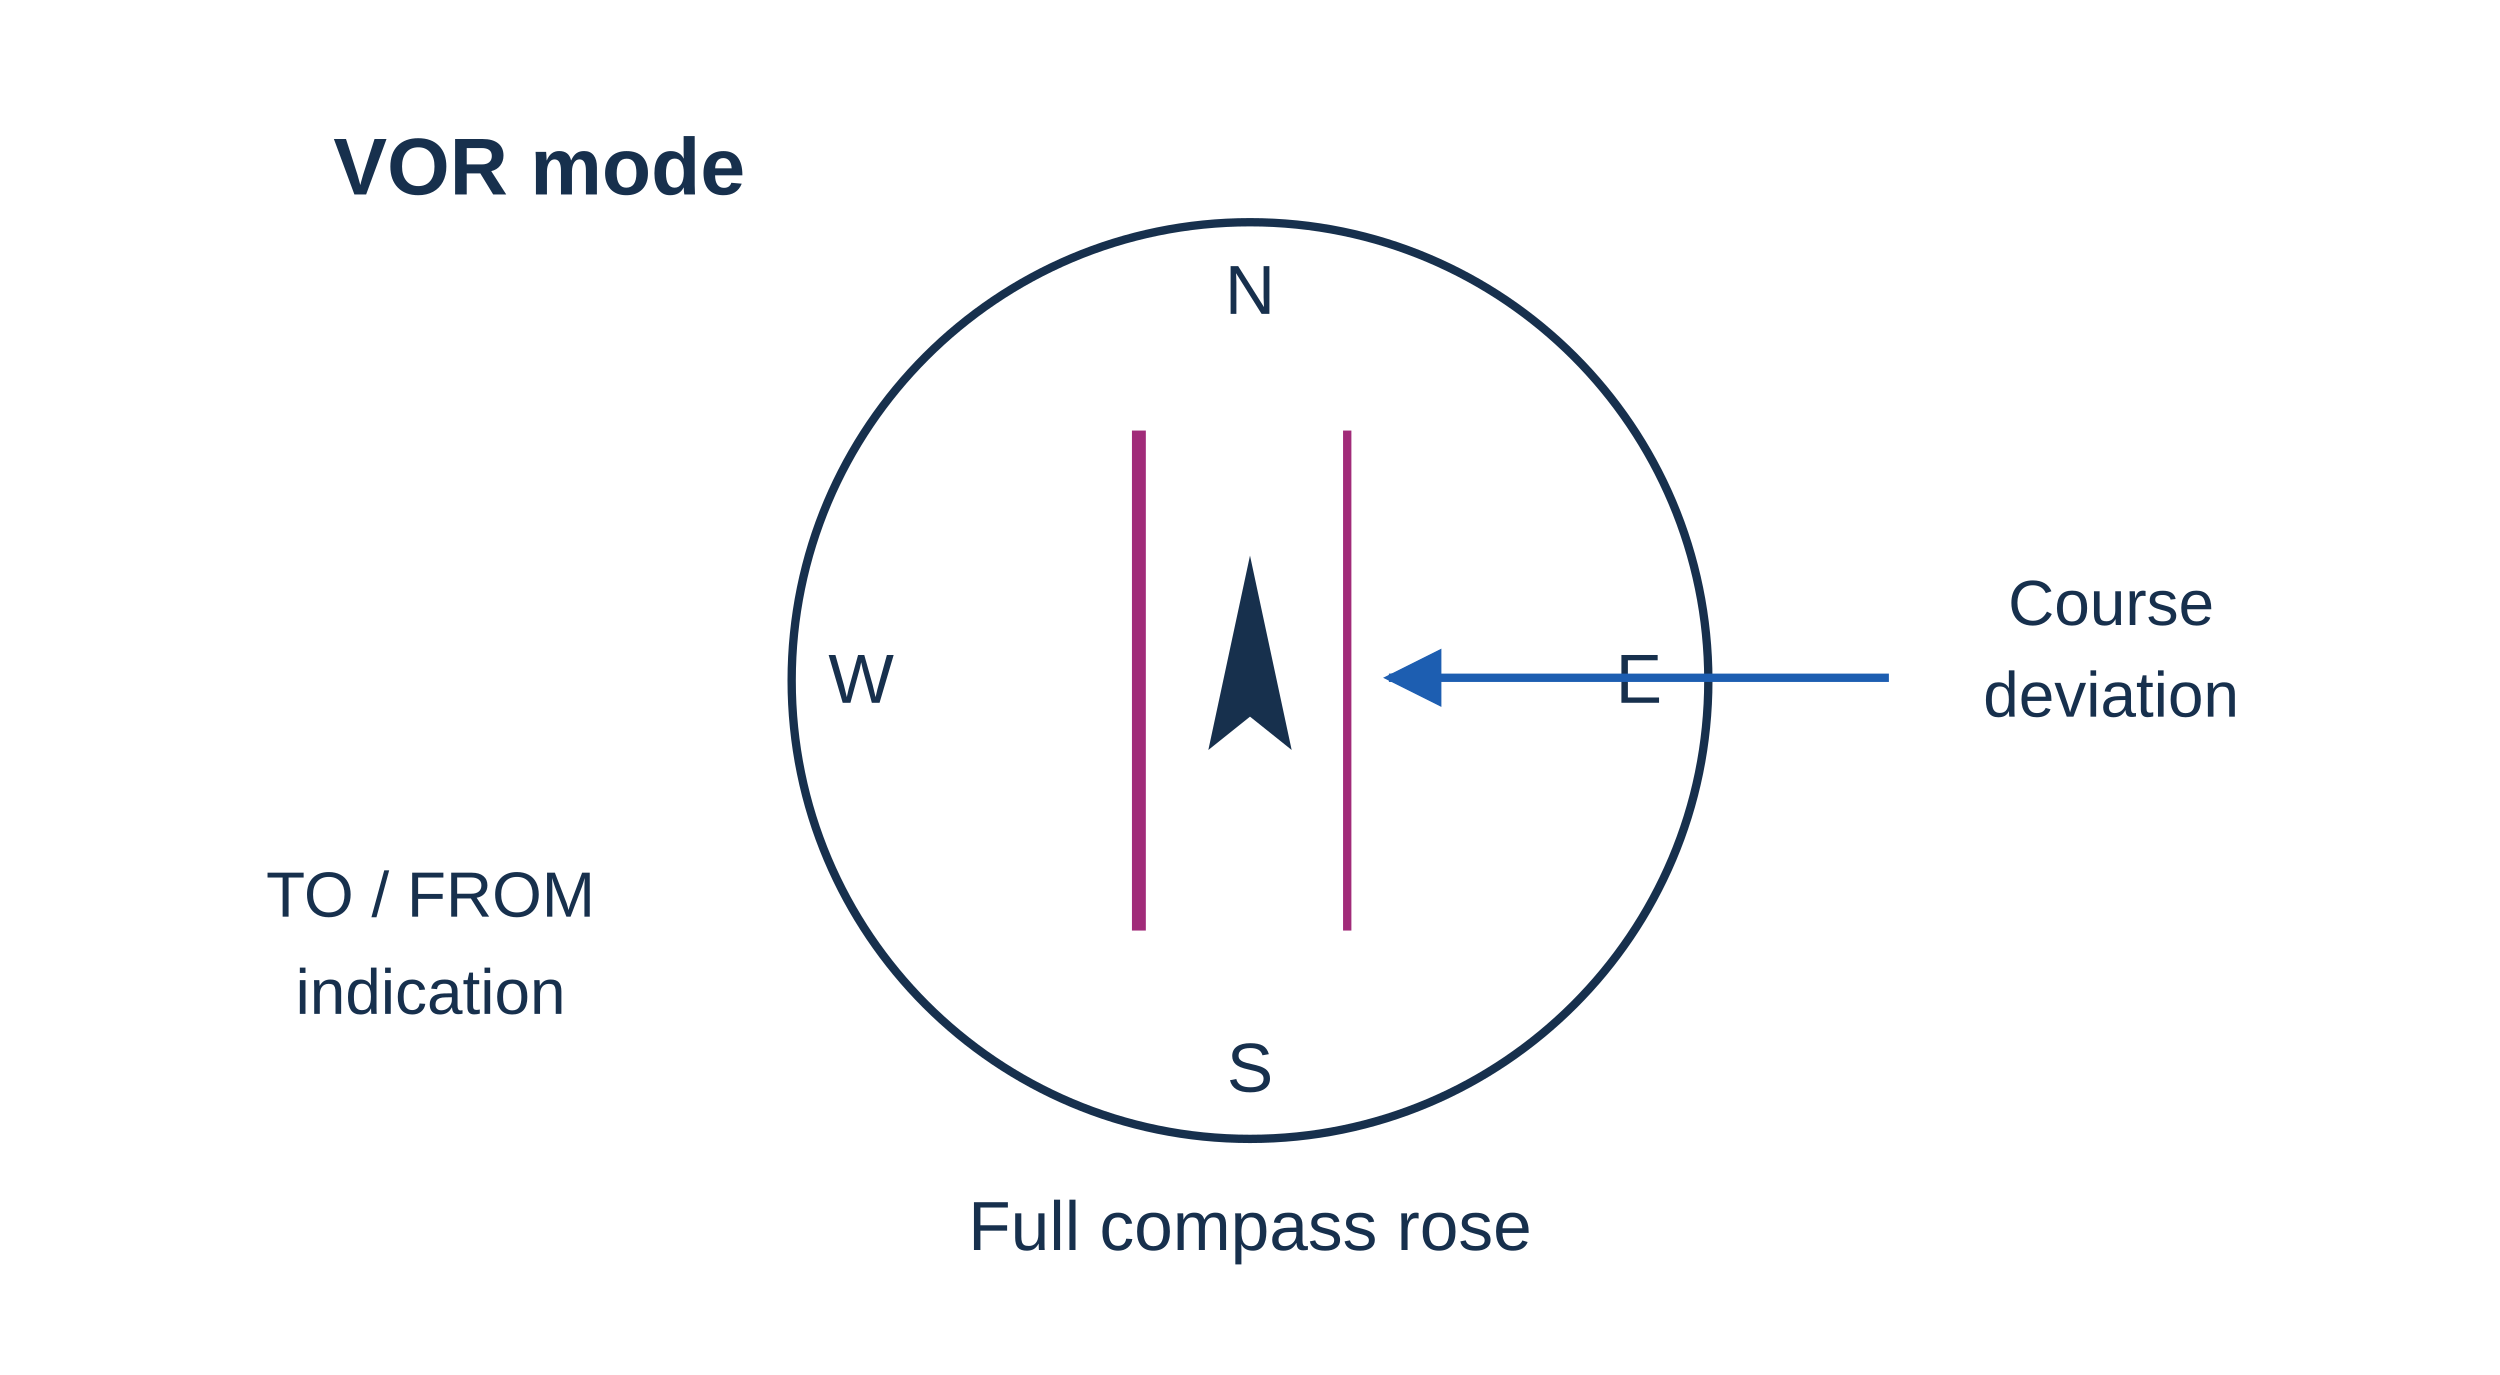
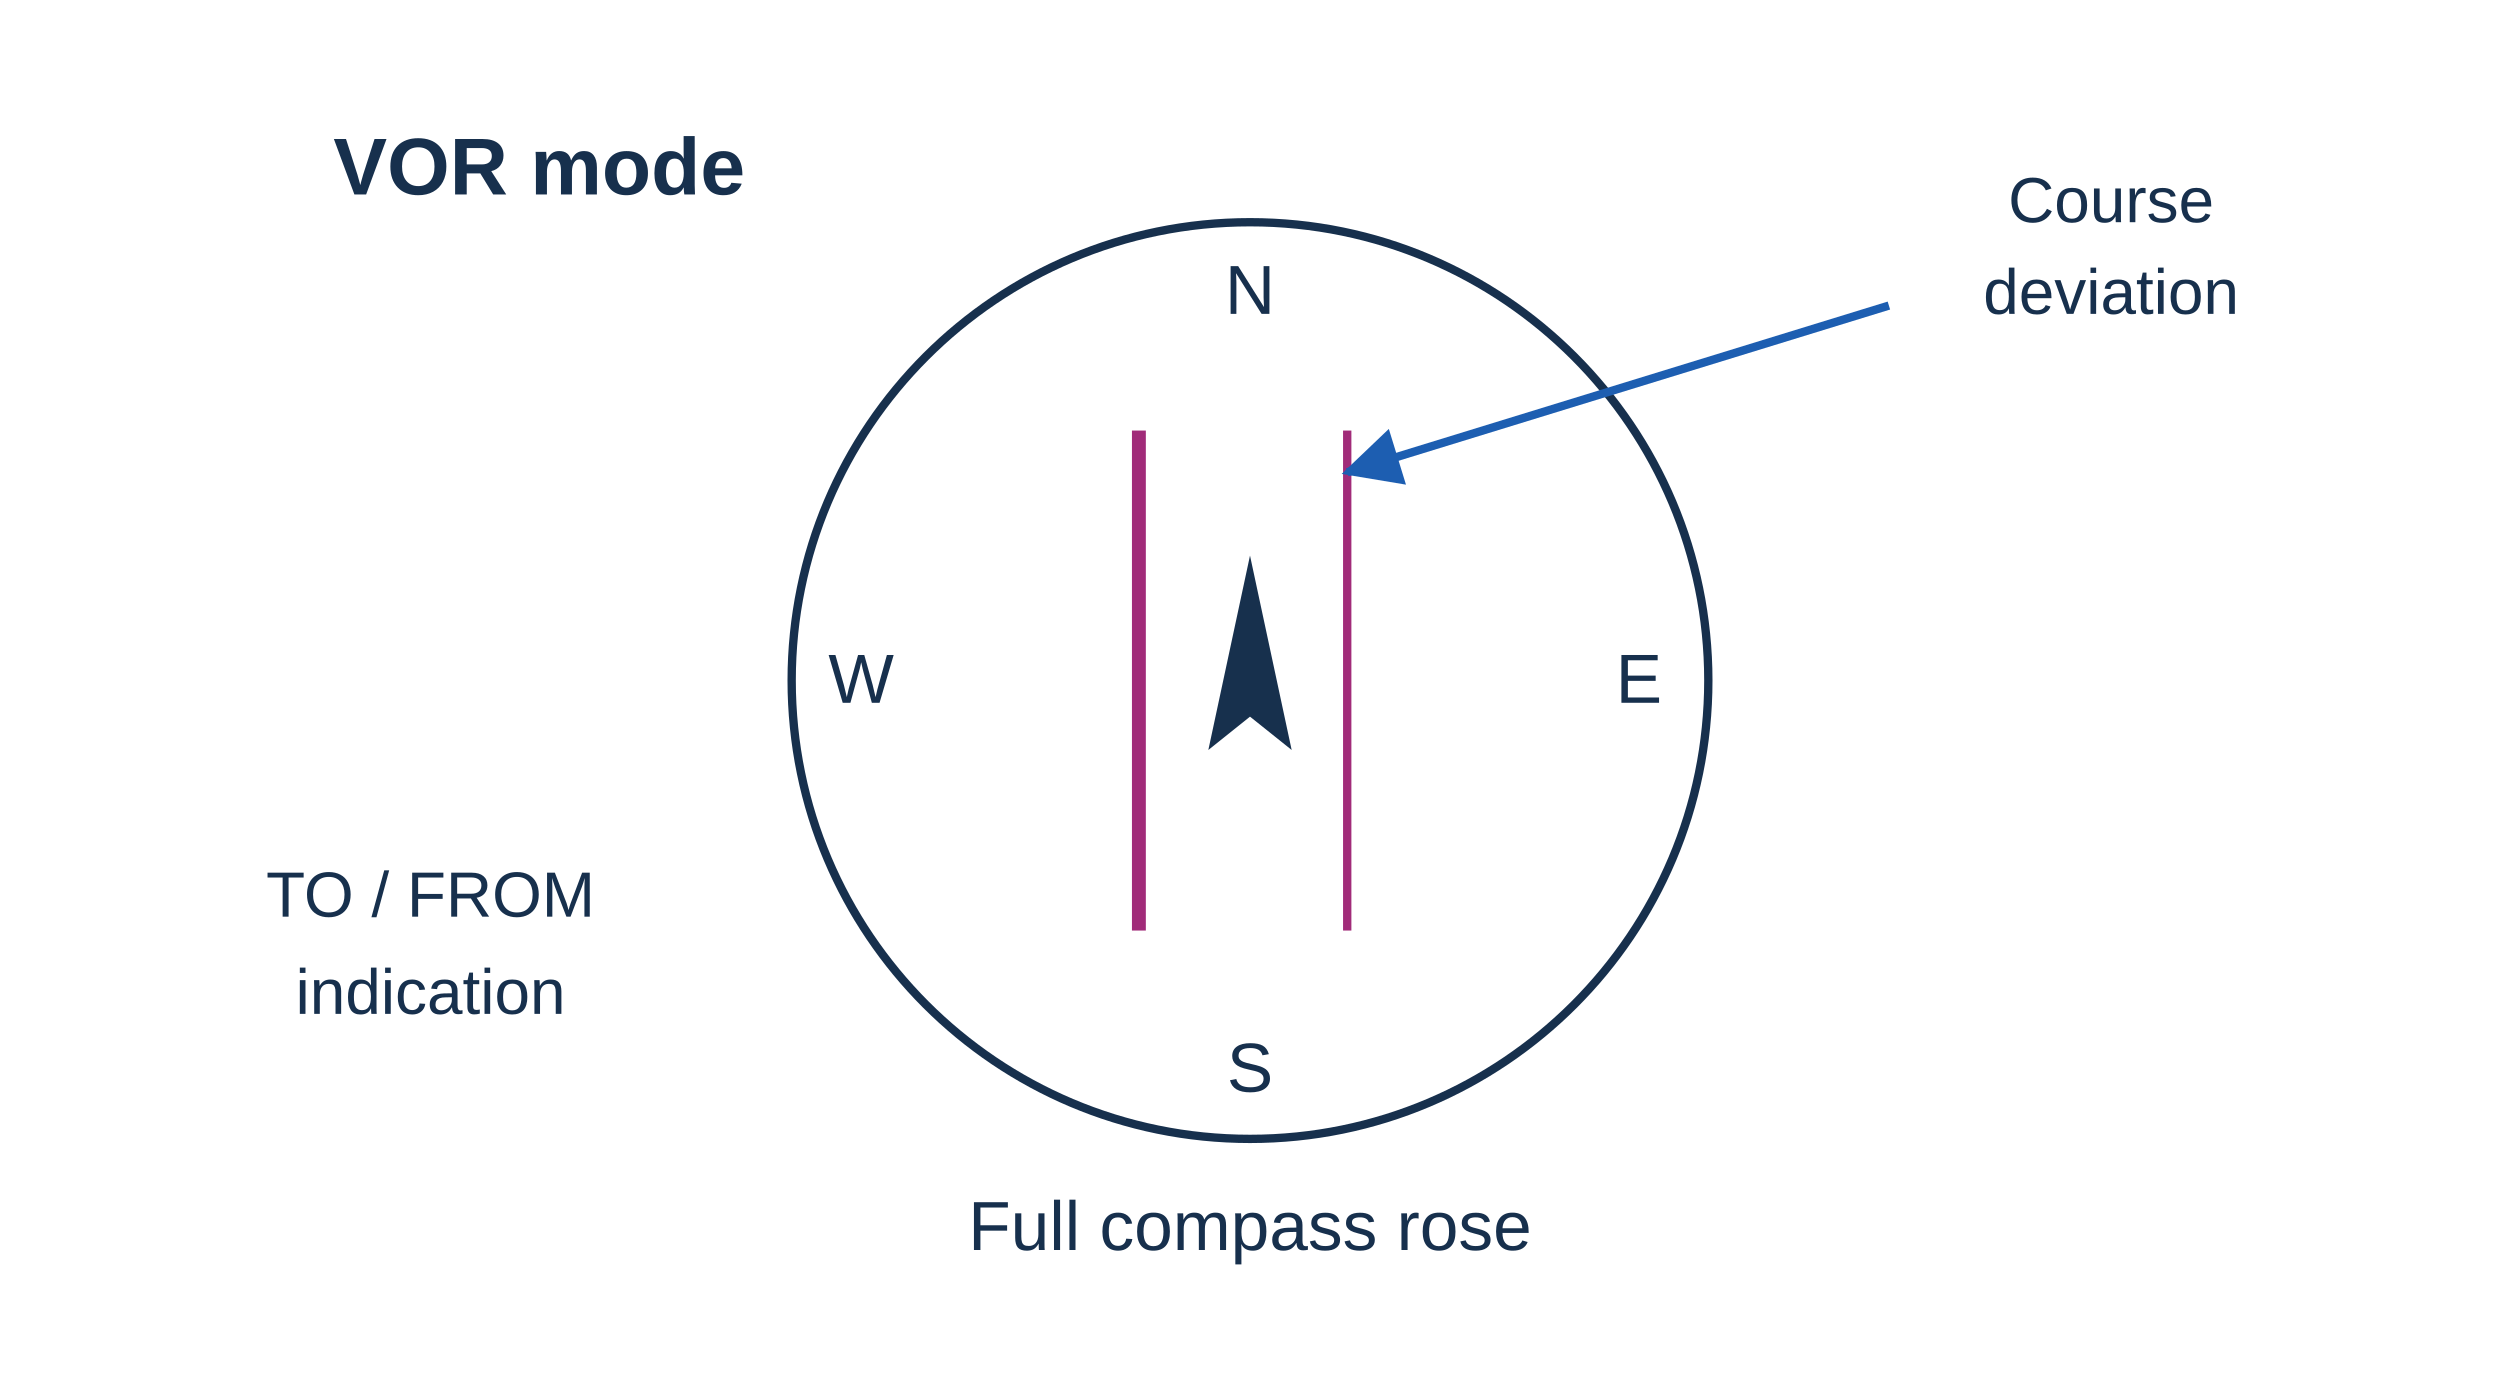
<svg xmlns="http://www.w3.org/2000/svg" width="900" height="495" viewBox="0 0 900 495" role="img" aria-labelledby="title desc">
  <defs>
    <marker id="arrow" viewBox="0 0 10 10" refX="9" refY="5" markerWidth="7" markerHeight="7" orient="auto-start-reverse">
      <path d="M0 0 L10 5 L0 10 Z" fill="#1d5eb1" />
    </marker>
    <marker id="back" viewBox="0 0 10 10" refX="9" refY="5" markerWidth="7" markerHeight="7" orient="auto-start-reverse">
      <path d="M0 0 L10 5 L0 10 Z" fill="#1d5eb1" />
    </marker>
  </defs>
  <rect width="900" height="495" fill="white" />
  <g font-family="Arial, sans-serif">
    <circle cx="450" cy="245" r="165" fill="none" stroke="#17304d" stroke-width="3" />
    <text x="450.0" y="113.0" font-size="25" fill="#17304d" text-anchor="middle" font-weight="400">N</text>
    <text x="590.0" y="253.0" font-size="25" fill="#17304d" text-anchor="middle" font-weight="400">E</text>
    <text x="450.0" y="393.0" font-size="25" fill="#17304d" text-anchor="middle" font-weight="400">S</text>
    <text x="310.0" y="253" font-size="25" fill="#17304d" text-anchor="middle" font-weight="400">W</text>
    <text x="450" y="450" font-size="25" fill="#17304d" text-anchor="middle" font-weight="400">Full compass rose</text>
    <path d="M450 200 L435 270 L450 258 L465 270 Z" fill="#17304d" />
    <line x1="410" y1="155" x2="410" y2="335" stroke="#a12b79" stroke-width="5" />
    <line x1="485" y1="155" x2="485" y2="335" stroke="#a12b79" stroke-width="3" />
    <text x="120" y="70" font-size="29" fill="#17304d" text-anchor="start" font-weight="600">VOR mode</text>
-     <text x="760" y="225" font-size="23" fill="#17304d" text-anchor="middle" font-weight="400">Course</text>
-     <text x="760" y="258" font-size="23" fill="#17304d" text-anchor="middle" font-weight="400">deviation</text>
-     <path d="M680 244 L500 244" fill="none" stroke="#1d5eb1" stroke-width="3" marker-end="url(#arrow)" />
+     <text x="760" y="80" font-size="23" fill="#17304d" text-anchor="middle" font-weight="400">Course</text>
+     <text x="760" y="113" font-size="23" fill="#17304d" text-anchor="middle" font-weight="400">deviation</text>
+     <path d="M680 110 L485 170" fill="none" stroke="#1d5eb1" stroke-width="3" marker-end="url(#arrow)" />
    <text x="155" y="330" font-size="23" fill="#17304d" text-anchor="middle" font-weight="400">TO / FROM</text>
    <text x="155" y="365" font-size="23" fill="#17304d" text-anchor="middle" font-weight="400">indication</text>
  </g>
</svg>
